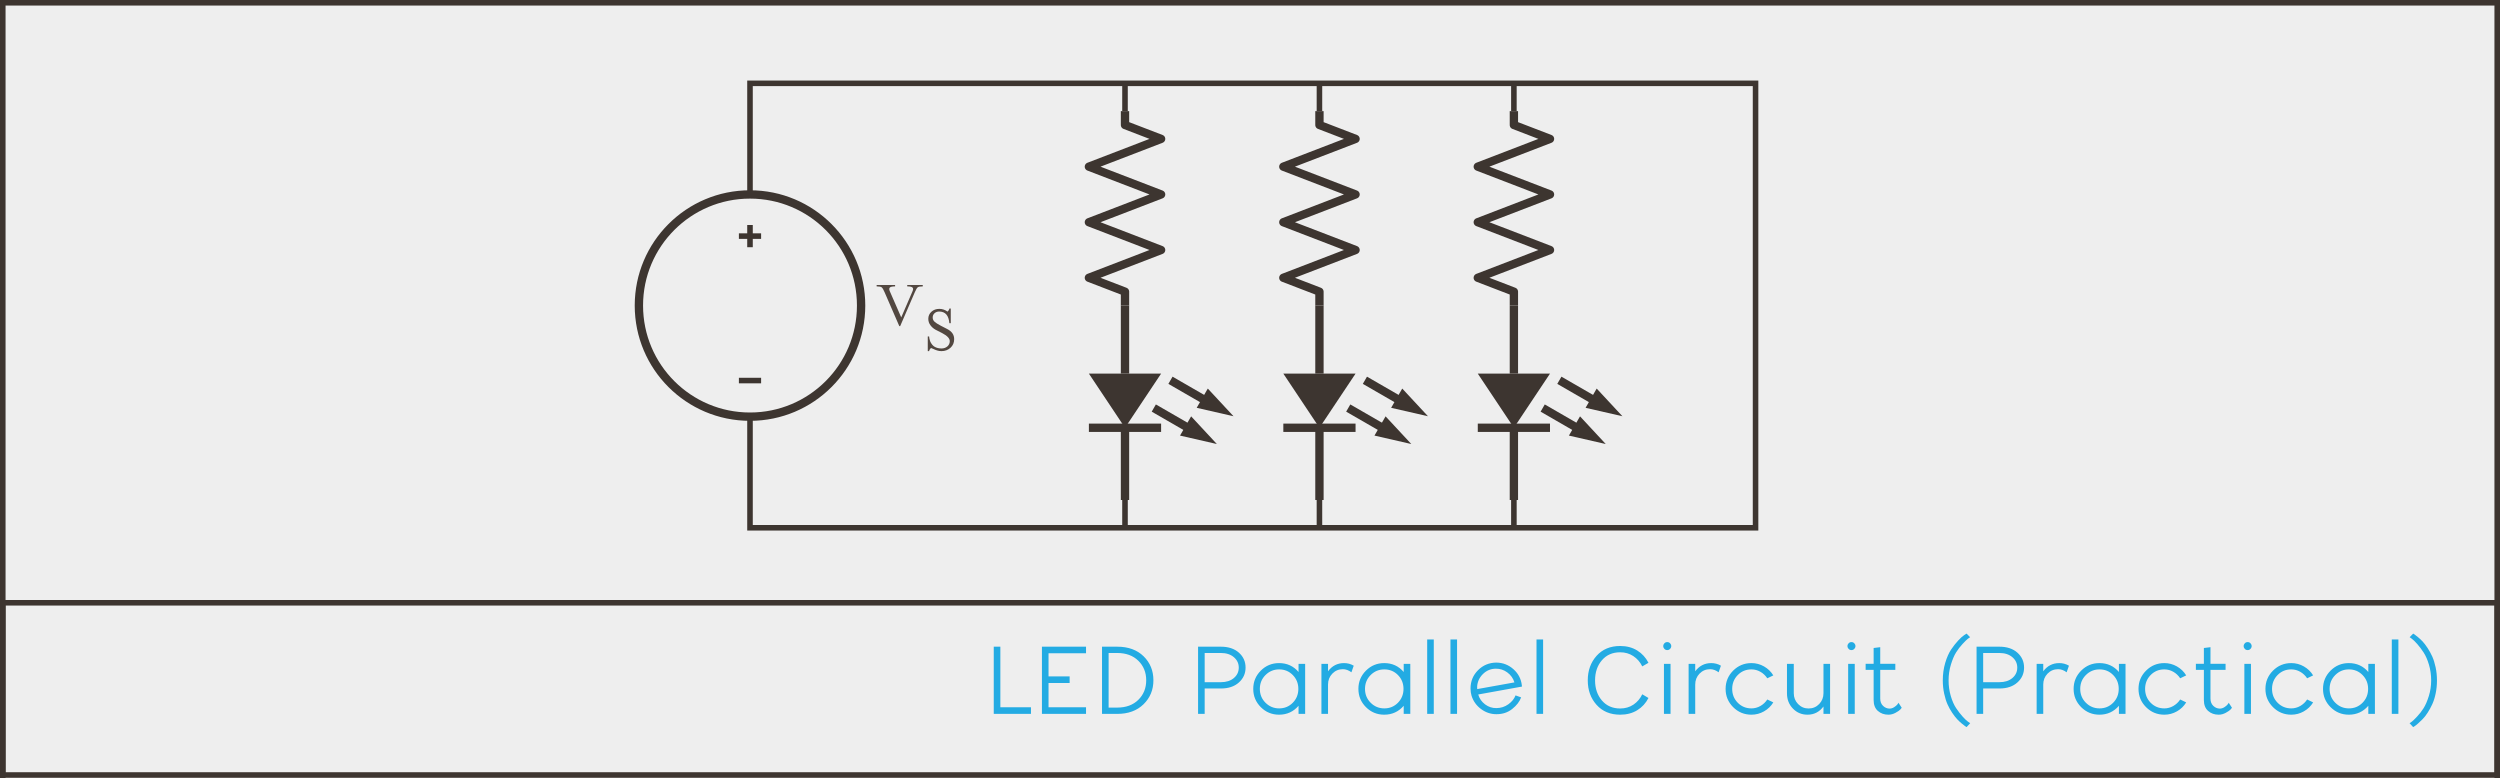
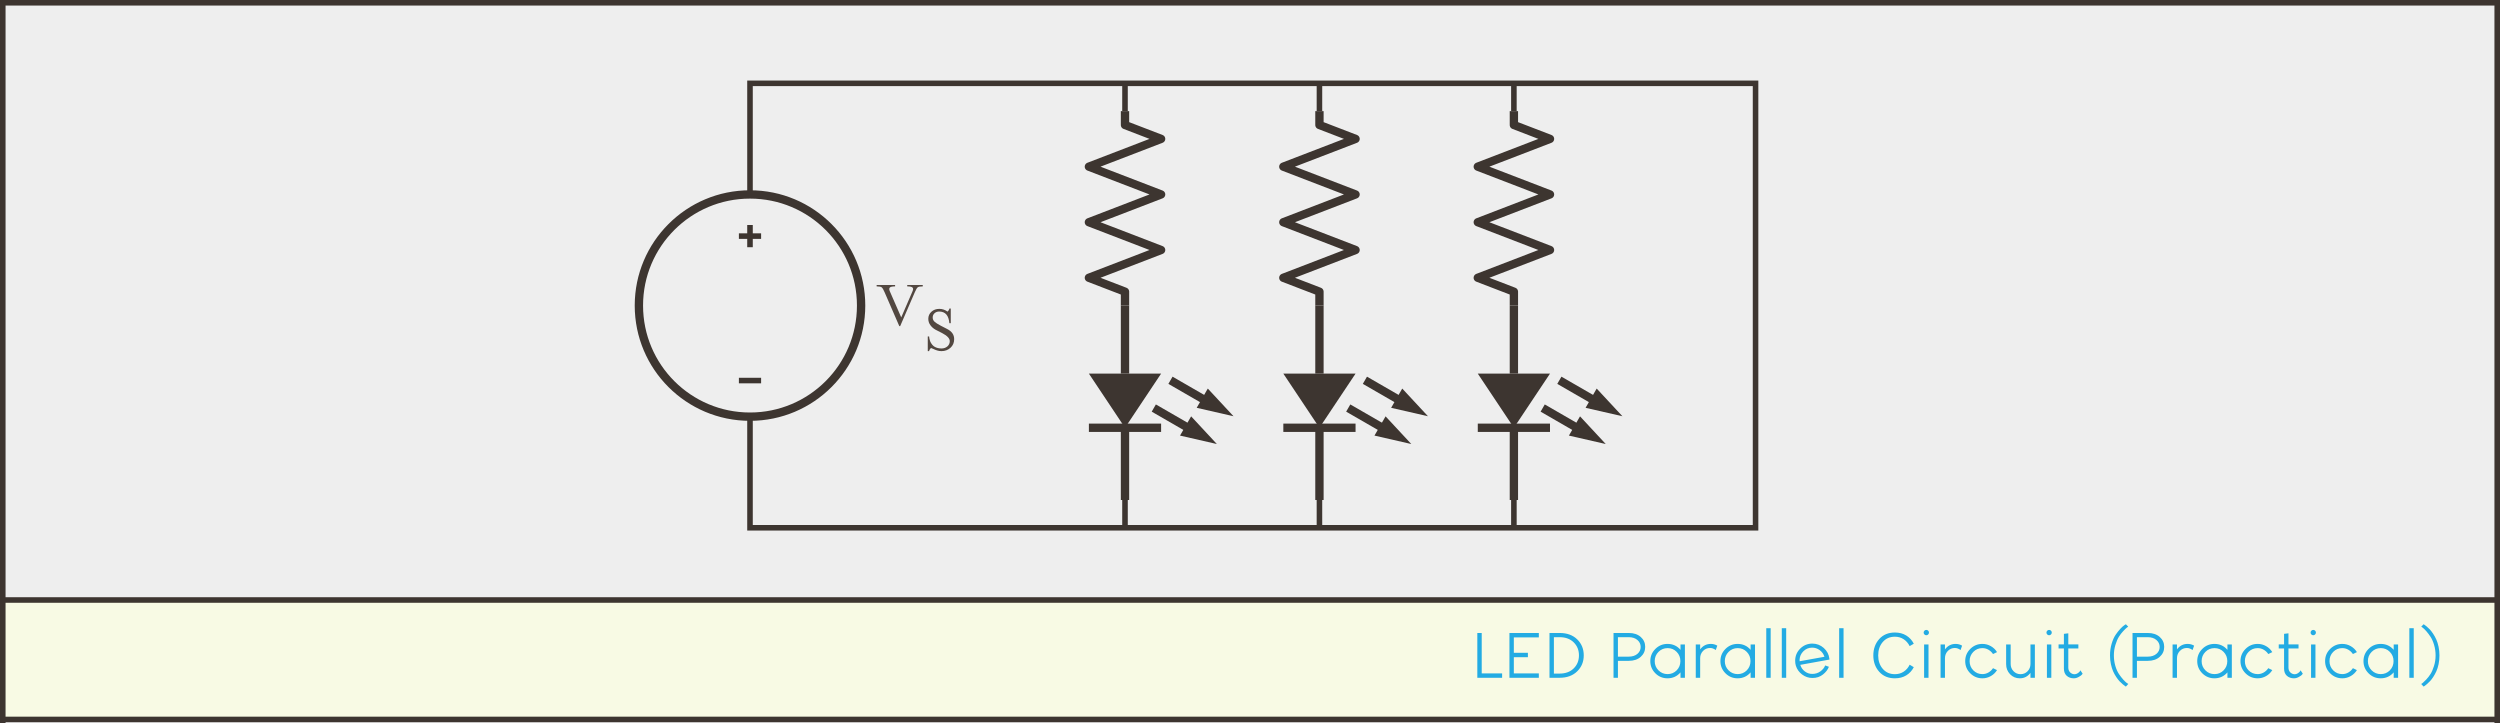
- <svg xmlns="http://www.w3.org/2000/svg" width="900px" height="280px" viewBox="0 0 900 280" version="1.1">
+ <svg xmlns="http://www.w3.org/2000/svg" width="900px" height="260px" viewBox="0 0 900 260" version="1.1">
  <g id="LED_Parallel_Circuit_Practical" stroke="none" stroke-width="1" fill="none" fill-rule="evenodd">
    <rect id="Rectangle" stroke="#3D3530" stroke-width="2" fill="#EEEEEE" x="1" y="1" width="898" height="408" />
-     <path d="M360.128,254.624 L371.144,254.624 L371.144,257 L357.752,257 L357.752,232.808 L360.128,232.808 L360.128,254.624 Z M390.972,235.184 L377.472,235.184 L377.472,243.5 L385.068,243.5 L385.068,245.876 L377.472,245.876 L377.472,254.624 L390.972,254.624 L390.972,257 L375.096,257 L375.096,232.808 L390.972,232.808 L390.972,235.184 Z M396.724,257 L396.724,232.808 L402.196,232.808 C406.18,232.808 409.348,233.96 411.7,236.264 C414.052,238.568 415.228,241.448 415.228,244.904 C415.228,248.336 414.046,251.21 411.682,253.526 C409.318,255.842 406.156,257 402.196,257 L396.724,257 Z M399.1,254.732 L402.196,254.732 C405.364,254.732 407.896,253.802 409.792,251.942 C411.688,250.082 412.636,247.736 412.636,244.904 C412.636,242.072 411.688,239.726 409.792,237.866 C407.896,236.006 405.364,235.076 402.196,235.076 L399.1,235.076 L399.1,254.732 Z M431.304,257 L431.304,232.808 L439.512,232.808 C442.224,232.808 444.384,233.522 445.992,234.95 C447.6,236.378 448.404,238.172 448.404,240.332 C448.404,242.468 447.6,244.256 445.992,245.696 C444.384,247.136 442.224,247.856 439.512,247.856 L433.68,247.856 L433.68,257 L431.304,257 Z M433.68,245.588 L439.512,245.588 C441.456,245.588 443.016,245.09 444.192,244.094 C445.368,243.098 445.956,241.844 445.956,240.332 C445.956,238.844 445.368,237.596 444.192,236.588 C443.016,235.58 441.456,235.076 439.512,235.076 L433.68,235.076 L433.68,245.588 Z M467.476,239 L469.852,239 L469.852,257 L467.476,257 L467.476,254.084 C465.628,256.22 463.288,257.288 460.456,257.288 C457.888,257.288 455.698,256.382 453.886,254.57 C452.074,252.758 451.168,250.568 451.168,248 C451.168,245.432 452.074,243.242 453.886,241.43 C455.698,239.618 457.888,238.712 460.456,238.712 C463.312,238.712 465.652,239.78 467.476,241.916 L467.476,239 Z M460.492,255.02 C462.436,255.02 464.074,254.342 465.406,252.986 C466.738,251.63 467.404,249.968 467.404,248 C467.404,246.032 466.738,244.37 465.406,243.014 C464.074,241.658 462.436,240.98 460.492,240.98 C458.572,240.98 456.934,241.658 455.578,243.014 C454.222,244.37 453.544,246.032 453.544,248 C453.544,249.968 454.222,251.63 455.578,252.986 C456.934,254.342 458.572,255.02 460.492,255.02 Z M483.848,238.712 C485.12,238.712 486.284,239.024 487.34,239.648 L486.512,242.024 C485.504,241.28 484.484,240.908 483.452,240.908 C481.94,240.908 480.668,241.442 479.636,242.51 C478.604,243.578 478.088,244.892 478.088,246.452 L478.088,257 L475.712,257 L475.712,239 L478.088,239 L478.088,241.664 C479.552,239.696 481.472,238.712 483.848,238.712 Z M505.332,239 L507.708,239 L507.708,257 L505.332,257 L505.332,254.084 C503.484,256.22 501.144,257.288 498.312,257.288 C495.744,257.288 493.554,256.382 491.742,254.57 C489.93,252.758 489.024,250.568 489.024,248 C489.024,245.432 489.93,243.242 491.742,241.43 C493.554,239.618 495.744,238.712 498.312,238.712 C501.168,238.712 503.508,239.78 505.332,241.916 L505.332,239 Z M498.348,255.02 C500.292,255.02 501.93,254.342 503.262,252.986 C504.594,251.63 505.26,249.968 505.26,248 C505.26,246.032 504.594,244.37 503.262,243.014 C501.93,241.658 500.292,240.98 498.348,240.98 C496.428,240.98 494.79,241.658 493.434,243.014 C492.078,244.37 491.4,246.032 491.4,248 C491.4,249.968 492.078,251.63 493.434,252.986 C494.79,254.342 496.428,255.02 498.348,255.02 Z M513.784,257 L513.784,230.216 L516.16,230.216 L516.16,257 L513.784,257 Z M522.164,257 L522.164,230.216 L524.54,230.216 L524.54,257 L522.164,257 Z M538.68,254.912 C540.288,254.912 541.728,254.456 543,253.544 C544.272,252.632 545.136,251.564 545.592,250.34 L547.608,251.06 C547.056,252.572 545.982,253.964 544.386,255.236 C542.79,256.508 540.888,257.132 538.68,257.108 C536.664,257.108 534.822,256.484 533.154,255.236 C531.486,253.988 530.352,252.392 529.752,250.448 C529.512,249.656 529.392,248.792 529.392,247.856 C529.392,245.264 530.292,243.068 532.092,241.268 C533.892,239.468 536.088,238.556 538.68,238.532 C541.032,238.556 543.084,239.348 544.836,240.908 C546.588,242.468 547.596,244.4 547.86,246.704 C547.884,246.824 547.896,246.98 547.896,247.172 L532.164,250.016 C532.572,251.456 533.388,252.638 534.612,253.562 C535.836,254.486 537.192,254.936 538.68,254.912 Z M538.464,240.728 C536.664,240.752 535.122,241.4 533.838,242.672 C532.554,243.944 531.864,245.468 531.768,247.244 C531.768,247.316 531.774,247.442 531.786,247.622 C531.798,247.802 531.804,247.952 531.804,248.072 L545.196,245.66 C544.74,244.196 543.888,243.002 542.64,242.078 C541.392,241.154 540,240.704 538.464,240.728 Z M553.144,257 L553.144,230.216 L555.52,230.216 L555.52,257 L553.144,257 Z M583.26,257.288 C579.708,257.288 576.876,256.106 574.764,253.742 C572.652,251.378 571.596,248.444 571.596,244.94 C571.596,241.412 572.652,238.466 574.764,236.102 C576.876,233.738 579.708,232.556 583.26,232.556 C585.612,232.556 587.658,233.096 589.398,234.176 C591.138,235.256 592.488,236.732 593.448,238.604 L591.216,239.9 C590.448,238.34 589.374,237.104 587.994,236.192 C586.614,235.28 585.036,234.824 583.26,234.824 C580.524,234.824 578.334,235.778 576.69,237.686 C575.046,239.594 574.224,242.012 574.224,244.94 C574.224,247.844 575.046,250.256 576.69,252.176 C578.334,254.096 580.524,255.056 583.26,255.056 C585.06,255.056 586.65,254.594 588.03,253.67 C589.41,252.746 590.472,251.504 591.216,249.944 L593.448,251.276 C592.488,253.148 591.138,254.618 589.398,255.686 C587.658,256.754 585.612,257.288 583.26,257.288 Z M601.216,233.6 C600.952,233.888 600.616,234.032 600.208,234.032 C599.8,234.032 599.458,233.888 599.182,233.6 C598.906,233.312 598.768,232.976 598.768,232.592 C598.768,232.208 598.906,231.872 599.182,231.584 C599.458,231.296 599.8,231.152 600.208,231.152 C600.616,231.152 600.958,231.296 601.234,231.584 C601.51,231.872 601.648,232.208 601.648,232.592 C601.648,232.976 601.504,233.312 601.216,233.6 Z M599.02,257 L599.02,239 L601.396,239 L601.396,257 L599.02,257 Z M616.04,238.712 C617.312,238.712 618.476,239.024 619.532,239.648 L618.704,242.024 C617.696,241.28 616.676,240.908 615.644,240.908 C614.132,240.908 612.86,241.442 611.828,242.51 C610.796,243.578 610.28,244.892 610.28,246.452 L610.28,257 L607.904,257 L607.904,239 L610.28,239 L610.28,241.664 C611.744,239.696 613.664,238.712 616.04,238.712 Z M630.504,257.288 C627.936,257.288 625.746,256.382 623.934,254.57 C622.122,252.758 621.216,250.568 621.216,248 C621.216,245.432 622.122,243.242 623.934,241.43 C625.746,239.618 627.936,238.712 630.504,238.712 C632.136,238.712 633.654,239.114 635.058,239.918 C636.462,240.722 637.572,241.796 638.388,243.14 L636.228,244.184 C635.58,243.2 634.752,242.42 633.744,241.844 C632.736,241.268 631.656,240.98 630.504,240.98 C628.56,240.98 626.922,241.658 625.59,243.014 C624.258,244.37 623.592,246.032 623.592,248 C623.592,249.968 624.258,251.63 625.59,252.986 C626.922,254.342 628.56,255.02 630.504,255.02 C631.656,255.02 632.736,254.732 633.744,254.156 C634.752,253.58 635.58,252.8 636.228,251.816 L638.388,252.86 C637.572,254.204 636.462,255.278 635.058,256.082 C633.654,256.886 632.136,257.288 630.504,257.288 Z M656.452,239 L658.828,239 L658.828,257 L656.452,257 L656.452,254.336 C654.988,256.304 653.068,257.288 650.692,257.288 C648.604,257.288 646.852,256.55 645.436,255.074 C644.02,253.598 643.312,251.78 643.312,249.62 L643.312,239 L645.76,239 L645.76,249.548 C645.76,251.084 646.276,252.386 647.308,253.454 C648.34,254.522 649.6,255.056 651.088,255.056 C652.6,255.056 653.872,254.522 654.904,253.454 C655.936,252.386 656.452,251.084 656.452,249.548 L656.452,239 Z M667.532,233.6 C667.268,233.888 666.932,234.032 666.524,234.032 C666.116,234.032 665.774,233.888 665.498,233.6 C665.222,233.312 665.084,232.976 665.084,232.592 C665.084,232.208 665.222,231.872 665.498,231.584 C665.774,231.296 666.116,231.152 666.524,231.152 C666.932,231.152 667.274,231.296 667.55,231.584 C667.826,231.872 667.964,232.208 667.964,232.592 C667.964,232.976 667.82,233.312 667.532,233.6 Z M665.336,257 L665.336,239 L667.712,239 L667.712,257 L665.336,257 Z M683.436,252.968 L684.624,254.804 C684.48,254.996 684.288,255.224 684.048,255.488 C683.808,255.752 683.268,256.118 682.428,256.586 C681.588,257.054 680.724,257.288 679.836,257.288 C678.324,257.288 677.058,256.838 676.038,255.938 C675.018,255.038 674.508,253.736 674.508,252.032 L674.508,241.16 L671.628,241.16 L671.628,238.964 L674.508,238.964 L674.508,233.276 L676.884,232.988 L676.884,238.964 L682.32,238.964 L682.32,241.16 L676.884,241.16 L676.884,251.492 C676.884,252.596 677.226,253.472 677.91,254.12 C678.594,254.768 679.38,255.092 680.268,255.092 C680.82,255.092 681.36,254.924 681.888,254.588 C682.416,254.252 682.806,253.922 683.058,253.598 C683.31,253.274 683.436,253.064 683.436,252.968 Z M707.972,261.752 C707.852,261.68 707.69,261.578 707.486,261.446 C707.282,261.314 706.88,261.002 706.28,260.51 C705.68,260.018 705.11,259.484 704.57,258.908 C704.03,258.332 703.436,257.564 702.788,256.604 C702.14,255.644 701.576,254.624 701.096,253.544 C700.616,252.464 700.214,251.168 699.89,249.656 C699.566,248.144 699.404,246.572 699.404,244.94 C699.404,242.708 699.698,240.602 700.286,238.622 C700.874,236.642 701.588,235.034 702.428,233.798 C703.268,232.562 704.108,231.494 704.948,230.594 C705.788,229.694 706.496,229.052 707.072,228.668 L707.972,228.092 L709.232,229.388 C709.016,229.532 708.734,229.736 708.386,230 C708.038,230.264 707.42,230.87 706.532,231.818 C705.644,232.766 704.858,233.792 704.174,234.896 C703.49,236 702.872,237.458 702.32,239.27 C701.768,241.082 701.492,242.972 701.492,244.94 C701.492,246.908 701.756,248.786 702.284,250.574 C702.812,252.362 703.46,253.826 704.228,254.966 C704.996,256.106 705.764,257.102 706.532,257.954 C707.3,258.806 707.948,259.424 708.476,259.808 L709.268,260.348 L707.972,261.752 Z M711.564,257 L711.564,232.808 L719.772,232.808 C722.484,232.808 724.644,233.522 726.252,234.95 C727.86,236.378 728.664,238.172 728.664,240.332 C728.664,242.468 727.86,244.256 726.252,245.696 C724.644,247.136 722.484,247.856 719.772,247.856 L713.94,247.856 L713.94,257 L711.564,257 Z M713.94,245.588 L719.772,245.588 C721.716,245.588 723.276,245.09 724.452,244.094 C725.628,243.098 726.216,241.844 726.216,240.332 C726.216,238.844 725.628,237.596 724.452,236.588 C723.276,235.58 721.716,235.076 719.772,235.076 L713.94,235.076 L713.94,245.588 Z M741.328,238.712 C742.6,238.712 743.764,239.024 744.82,239.648 L743.992,242.024 C742.984,241.28 741.964,240.908 740.932,240.908 C739.42,240.908 738.148,241.442 737.116,242.51 C736.084,243.578 735.568,244.892 735.568,246.452 L735.568,257 L733.192,257 L733.192,239 L735.568,239 L735.568,241.664 C737.032,239.696 738.952,238.712 741.328,238.712 Z M762.812,239 L765.188,239 L765.188,257 L762.812,257 L762.812,254.084 C760.964,256.22 758.624,257.288 755.792,257.288 C753.224,257.288 751.034,256.382 749.222,254.57 C747.41,252.758 746.504,250.568 746.504,248 C746.504,245.432 747.41,243.242 749.222,241.43 C751.034,239.618 753.224,238.712 755.792,238.712 C758.648,238.712 760.988,239.78 762.812,241.916 L762.812,239 Z M755.828,255.02 C757.772,255.02 759.41,254.342 760.742,252.986 C762.074,251.63 762.74,249.968 762.74,248 C762.74,246.032 762.074,244.37 760.742,243.014 C759.41,241.658 757.772,240.98 755.828,240.98 C753.908,240.98 752.27,241.658 750.914,243.014 C749.558,244.37 748.88,246.032 748.88,248 C748.88,249.968 749.558,251.63 750.914,252.986 C752.27,254.342 753.908,255.02 755.828,255.02 Z M779.148,257.288 C776.58,257.288 774.39,256.382 772.578,254.57 C770.766,252.758 769.86,250.568 769.86,248 C769.86,245.432 770.766,243.242 772.578,241.43 C774.39,239.618 776.58,238.712 779.148,238.712 C780.78,238.712 782.298,239.114 783.702,239.918 C785.106,240.722 786.216,241.796 787.032,243.14 L784.872,244.184 C784.224,243.2 783.396,242.42 782.388,241.844 C781.38,241.268 780.3,240.98 779.148,240.98 C777.204,240.98 775.566,241.658 774.234,243.014 C772.902,244.37 772.236,246.032 772.236,248 C772.236,249.968 772.902,251.63 774.234,252.986 C775.566,254.342 777.204,255.02 779.148,255.02 C780.3,255.02 781.38,254.732 782.388,254.156 C783.396,253.58 784.224,252.8 784.872,251.816 L787.032,252.86 C786.216,254.204 785.106,255.278 783.702,256.082 C782.298,256.886 780.78,257.288 779.148,257.288 Z M802.324,252.968 L803.512,254.804 C803.368,254.996 803.176,255.224 802.936,255.488 C802.696,255.752 802.156,256.118 801.316,256.586 C800.476,257.054 799.612,257.288 798.724,257.288 C797.212,257.288 795.946,256.838 794.926,255.938 C793.906,255.038 793.396,253.736 793.396,252.032 L793.396,241.16 L790.516,241.16 L790.516,238.964 L793.396,238.964 L793.396,233.276 L795.772,232.988 L795.772,238.964 L801.208,238.964 L801.208,241.16 L795.772,241.16 L795.772,251.492 C795.772,252.596 796.114,253.472 796.798,254.12 C797.482,254.768 798.268,255.092 799.156,255.092 C799.708,255.092 800.248,254.924 800.776,254.588 C801.304,254.252 801.694,253.922 801.946,253.598 C802.198,253.274 802.324,253.064 802.324,252.968 Z M810.164,233.6 C809.9,233.888 809.564,234.032 809.156,234.032 C808.748,234.032 808.406,233.888 808.13,233.6 C807.854,233.312 807.716,232.976 807.716,232.592 C807.716,232.208 807.854,231.872 808.13,231.584 C808.406,231.296 808.748,231.152 809.156,231.152 C809.564,231.152 809.906,231.296 810.182,231.584 C810.458,231.872 810.596,232.208 810.596,232.592 C810.596,232.976 810.452,233.312 810.164,233.6 Z M807.968,257 L807.968,239 L810.344,239 L810.344,257 L807.968,257 Z M824.844,257.288 C822.276,257.288 820.086,256.382 818.274,254.57 C816.462,252.758 815.556,250.568 815.556,248 C815.556,245.432 816.462,243.242 818.274,241.43 C820.086,239.618 822.276,238.712 824.844,238.712 C826.476,238.712 827.994,239.114 829.398,239.918 C830.802,240.722 831.912,241.796 832.728,243.14 L830.568,244.184 C829.92,243.2 829.092,242.42 828.084,241.844 C827.076,241.268 825.996,240.98 824.844,240.98 C822.9,240.98 821.262,241.658 819.93,243.014 C818.598,244.37 817.932,246.032 817.932,248 C817.932,249.968 818.598,251.63 819.93,252.986 C821.262,254.342 822.9,255.02 824.844,255.02 C825.996,255.02 827.076,254.732 828.084,254.156 C829.092,253.58 829.92,252.8 830.568,251.816 L832.728,252.86 C831.912,254.204 830.802,255.278 829.398,256.082 C827.994,256.886 826.476,257.288 824.844,257.288 Z M852.592,239 L854.968,239 L854.968,257 L852.592,257 L852.592,254.084 C850.744,256.22 848.404,257.288 845.572,257.288 C843.004,257.288 840.814,256.382 839.002,254.57 C837.19,252.758 836.284,250.568 836.284,248 C836.284,245.432 837.19,243.242 839.002,241.43 C840.814,239.618 843.004,238.712 845.572,238.712 C848.428,238.712 850.768,239.78 852.592,241.916 L852.592,239 Z M845.608,255.02 C847.552,255.02 849.19,254.342 850.522,252.986 C851.854,251.63 852.52,249.968 852.52,248 C852.52,246.032 851.854,244.37 850.522,243.014 C849.19,241.658 847.552,240.98 845.608,240.98 C843.688,240.98 842.05,241.658 840.694,243.014 C839.338,244.37 838.66,246.032 838.66,248 C838.66,249.968 839.338,251.63 840.694,252.986 C842.05,254.342 843.688,255.02 845.608,255.02 Z M861.044,257 L861.044,230.216 L863.42,230.216 L863.42,257 L861.044,257 Z M868.74,261.752 L867.444,260.348 C867.66,260.228 867.942,260.036 868.29,259.772 C868.638,259.508 869.256,258.908 870.144,257.972 C871.032,257.036 871.818,256.022 872.502,254.93 C873.186,253.838 873.81,252.392 874.374,250.592 C874.938,248.792 875.22,246.908 875.22,244.94 C875.22,242.972 874.956,241.094 874.428,239.306 C873.9,237.518 873.258,236.048 872.502,234.896 C871.746,233.744 870.984,232.73 870.216,231.854 C869.448,230.978 868.8,230.348 868.272,229.964 L867.48,229.388 L868.74,228.092 C868.86,228.164 869.022,228.266 869.226,228.398 C869.43,228.53 869.832,228.842 870.432,229.334 C871.032,229.826 871.602,230.36 872.142,230.936 C872.682,231.512 873.276,232.292 873.924,233.276 C874.572,234.26 875.136,235.286 875.616,236.354 C876.096,237.422 876.498,238.712 876.822,240.224 C877.146,241.736 877.308,243.308 877.308,244.94 C877.308,246.572 877.152,248.138 876.84,249.638 C876.528,251.138 876.12,252.434 875.616,253.526 C875.112,254.618 874.554,255.638 873.942,256.586 C873.33,257.534 872.718,258.314 872.106,258.926 C871.494,259.538 870.936,260.066 870.432,260.51 C869.928,260.954 869.52,261.272 869.208,261.464 L868.74,261.752 Z" id="LED-Parallel-Circuit-Copy" fill="#23ABE3" />
-     <rect id="Rectangle-Copy" stroke="#3D3530" stroke-width="2" x="1" y="217" width="898" height="62" />
+     <rect id="Rectangle-Copy" stroke="#3D3530" stroke-width="2" fill="#F8FAE4" x="1" y="216" width="898" height="43" />
+     <path d="M533.419,242.416 L540.763,242.416 L540.763,244 L531.835,244 L531.835,227.872 L533.419,227.872 L533.419,242.416 Z M553.981,229.456 L544.981,229.456 L544.981,235 L550.045,235 L550.045,236.584 L544.981,236.584 L544.981,242.416 L553.981,242.416 L553.981,244 L543.397,244 L543.397,227.872 L553.981,227.872 L553.981,229.456 Z M557.816,244 L557.816,227.872 L561.464,227.872 C564.12,227.872 566.232,228.64 567.8,230.176 C569.368,231.712 570.152,233.632 570.152,235.936 C570.152,238.224 569.364,240.14 567.788,241.684 C566.212,243.228 564.104,244 561.464,244 L557.816,244 Z M559.4,242.488 L561.464,242.488 C563.576,242.488 565.264,241.868 566.528,240.628 C567.792,239.388 568.424,237.824 568.424,235.936 C568.424,234.048 567.792,232.484 566.528,231.244 C565.264,230.004 563.576,229.384 561.464,229.384 L559.4,229.384 L559.4,242.488 Z M580.869,244 L580.869,227.872 L586.341,227.872 C588.149,227.872 589.589,228.348 590.661,229.3 C591.733,230.252 592.269,231.448 592.269,232.888 C592.269,234.312 591.733,235.504 590.661,236.464 C589.589,237.424 588.149,237.904 586.341,237.904 L582.453,237.904 L582.453,244 L580.869,244 Z M582.453,236.392 L586.341,236.392 C587.637,236.392 588.677,236.06 589.461,235.396 C590.245,234.732 590.637,233.896 590.637,232.888 C590.637,231.896 590.245,231.064 589.461,230.392 C588.677,229.72 587.637,229.384 586.341,229.384 L582.453,229.384 L582.453,236.392 Z M604.984,232 L606.568,232 L606.568,244 L604.984,244 L604.984,242.056 C603.752,243.48 602.192,244.192 600.304,244.192 C598.592,244.192 597.132,243.588 595.924,242.38 C594.716,241.172 594.112,239.712 594.112,238 C594.112,236.288 594.716,234.828 595.924,233.62 C597.132,232.412 598.592,231.808 600.304,231.808 C602.208,231.808 603.768,232.52 604.984,233.944 L604.984,232 Z M600.328,242.68 C601.624,242.68 602.716,242.228 603.604,241.324 C604.492,240.42 604.936,239.312 604.936,238 C604.936,236.688 604.492,235.58 603.604,234.676 C602.716,233.772 601.624,233.32 600.328,233.32 C599.048,233.32 597.956,233.772 597.052,234.676 C596.148,235.58 595.696,236.688 595.696,238 C595.696,239.312 596.148,240.42 597.052,241.324 C597.956,242.228 599.048,242.68 600.328,242.68 Z M615.899,231.808 C616.747,231.808 617.523,232.016 618.227,232.432 L617.675,234.016 C617.003,233.52 616.323,233.272 615.635,233.272 C614.627,233.272 613.779,233.628 613.091,234.34 C612.403,235.052 612.059,235.928 612.059,236.968 L612.059,244 L610.475,244 L610.475,232 L612.059,232 L612.059,233.776 C613.035,232.464 614.315,231.808 615.899,231.808 Z M630.221,232 L631.805,232 L631.805,244 L630.221,244 L630.221,242.056 C628.989,243.48 627.429,244.192 625.541,244.192 C623.829,244.192 622.369,243.588 621.161,242.38 C619.953,241.172 619.349,239.712 619.349,238 C619.349,236.288 619.953,234.828 621.161,233.62 C622.369,232.412 623.829,231.808 625.541,231.808 C627.445,231.808 629.005,232.52 630.221,233.944 L630.221,232 Z M625.565,242.68 C626.861,242.68 627.953,242.228 628.841,241.324 C629.729,240.42 630.173,239.312 630.173,238 C630.173,236.688 629.729,235.58 628.841,234.676 C627.953,233.772 626.861,233.32 625.565,233.32 C624.285,233.32 623.193,233.772 622.289,234.676 C621.385,235.58 620.933,236.688 620.933,238 C620.933,239.312 621.385,240.42 622.289,241.324 C623.193,242.228 624.285,242.68 625.565,242.68 Z M635.856,244 L635.856,226.144 L637.44,226.144 L637.44,244 L635.856,244 Z M641.443,244 L641.443,226.144 L643.027,226.144 L643.027,244 L641.443,244 Z M652.453,242.608 C653.525,242.608 654.485,242.304 655.333,241.696 C656.181,241.088 656.757,240.376 657.061,239.56 L658.405,240.04 C658.037,241.048 657.321,241.976 656.257,242.824 C655.193,243.672 653.925,244.088 652.453,244.072 C651.109,244.072 649.881,243.656 648.769,242.824 C647.657,241.992 646.901,240.928 646.501,239.632 C646.341,239.104 646.261,238.528 646.261,237.904 C646.261,236.176 646.861,234.712 648.061,233.512 C649.261,232.312 650.725,231.704 652.453,231.688 C654.021,231.704 655.389,232.232 656.557,233.272 C657.725,234.312 658.397,235.6 658.573,237.136 C658.589,237.216 658.597,237.32 658.597,237.448 L648.109,239.344 C648.381,240.304 648.925,241.092 649.741,241.708 C650.557,242.324 651.461,242.624 652.453,242.608 Z M652.309,233.152 C651.109,233.168 650.081,233.6 649.225,234.448 C648.369,235.296 647.909,236.312 647.845,237.496 C647.845,237.544 647.849,237.628 647.857,237.748 C647.865,237.868 647.869,237.968 647.869,238.048 L656.797,236.44 C656.493,235.464 655.925,234.668 655.093,234.052 C654.261,233.436 653.333,233.136 652.309,233.152 Z M662.096,244 L662.096,226.144 L663.68,226.144 L663.68,244 L662.096,244 Z M682.173,244.192 C679.805,244.192 677.917,243.404 676.509,241.828 C675.101,240.252 674.397,238.296 674.397,235.96 C674.397,233.608 675.101,231.644 676.509,230.068 C677.917,228.492 679.805,227.704 682.173,227.704 C683.741,227.704 685.105,228.064 686.265,228.784 C687.425,229.504 688.325,230.488 688.965,231.736 L687.477,232.6 C686.965,231.56 686.249,230.736 685.329,230.128 C684.409,229.52 683.357,229.216 682.173,229.216 C680.349,229.216 678.889,229.852 677.793,231.124 C676.697,232.396 676.149,234.008 676.149,235.96 C676.149,237.896 676.697,239.504 677.793,240.784 C678.889,242.064 680.349,242.704 682.173,242.704 C683.373,242.704 684.433,242.396 685.353,241.78 C686.273,241.164 686.981,240.336 687.477,239.296 L688.965,240.184 C688.325,241.432 687.425,242.412 686.265,243.124 C685.105,243.836 683.741,244.192 682.173,244.192 Z M694.144,228.4 C693.968,228.592 693.744,228.688 693.472,228.688 C693.2,228.688 692.972,228.592 692.788,228.4 C692.604,228.208 692.512,227.984 692.512,227.728 C692.512,227.472 692.604,227.248 692.788,227.056 C692.972,226.864 693.2,226.768 693.472,226.768 C693.744,226.768 693.972,226.864 694.156,227.056 C694.34,227.248 694.432,227.472 694.432,227.728 C694.432,227.984 694.336,228.208 694.144,228.4 Z M692.68,244 L692.68,232 L694.264,232 L694.264,244 L692.68,244 Z M704.027,231.808 C704.875,231.808 705.651,232.016 706.355,232.432 L705.803,234.016 C705.131,233.52 704.451,233.272 703.763,233.272 C702.755,233.272 701.907,233.628 701.219,234.34 C700.531,235.052 700.187,235.928 700.187,236.968 L700.187,244 L698.603,244 L698.603,232 L700.187,232 L700.187,233.776 C701.163,232.464 702.443,231.808 704.027,231.808 Z M713.669,244.192 C711.957,244.192 710.497,243.588 709.289,242.38 C708.081,241.172 707.477,239.712 707.477,238 C707.477,236.288 708.081,234.828 709.289,233.62 C710.497,232.412 711.957,231.808 713.669,231.808 C714.757,231.808 715.769,232.076 716.705,232.612 C717.641,233.148 718.381,233.864 718.925,234.76 L717.485,235.456 C717.053,234.8 716.501,234.28 715.829,233.896 C715.157,233.512 714.437,233.32 713.669,233.32 C712.373,233.32 711.281,233.772 710.393,234.676 C709.505,235.58 709.061,236.688 709.061,238 C709.061,239.312 709.505,240.42 710.393,241.324 C711.281,242.228 712.373,242.68 713.669,242.68 C714.437,242.68 715.157,242.488 715.829,242.104 C716.501,241.72 717.053,241.2 717.485,240.544 L718.925,241.24 C718.381,242.136 717.641,242.852 716.705,243.388 C715.769,243.924 714.757,244.192 713.669,244.192 Z M730.968,232 L732.552,232 L732.552,244 L730.968,244 L730.968,242.224 C729.992,243.536 728.712,244.192 727.128,244.192 C725.736,244.192 724.568,243.7 723.624,242.716 C722.68,241.732 722.208,240.52 722.208,239.08 L722.208,232 L723.84,232 L723.84,239.032 C723.84,240.056 724.184,240.924 724.872,241.636 C725.56,242.348 726.4,242.704 727.392,242.704 C728.4,242.704 729.248,242.348 729.936,241.636 C730.624,240.924 730.968,240.056 730.968,239.032 L730.968,232 Z M738.355,228.4 C738.179,228.592 737.955,228.688 737.683,228.688 C737.411,228.688 737.183,228.592 736.999,228.4 C736.815,228.208 736.723,227.984 736.723,227.728 C736.723,227.472 736.815,227.248 736.999,227.056 C737.183,226.864 737.411,226.768 737.683,226.768 C737.955,226.768 738.183,226.864 738.367,227.056 C738.551,227.248 738.643,227.472 738.643,227.728 C738.643,227.984 738.547,228.208 738.355,228.4 Z M736.891,244 L736.891,232 L738.475,232 L738.475,244 L736.891,244 Z M748.957,241.312 L749.749,242.536 C749.653,242.664 749.525,242.816 749.365,242.992 C749.205,243.168 748.845,243.412 748.285,243.724 C747.725,244.036 747.149,244.192 746.557,244.192 C745.549,244.192 744.705,243.892 744.025,243.292 C743.345,242.692 743.005,241.824 743.005,240.688 L743.005,233.44 L741.085,233.44 L741.085,231.976 L743.005,231.976 L743.005,228.184 L744.589,227.992 L744.589,231.976 L748.213,231.976 L748.213,233.44 L744.589,233.44 L744.589,240.328 C744.589,241.064 744.817,241.648 745.273,242.08 C745.729,242.512 746.253,242.728 746.845,242.728 C747.213,242.728 747.573,242.616 747.925,242.392 C748.277,242.168 748.537,241.948 748.705,241.732 C748.873,241.516 748.957,241.376 748.957,241.312 Z M765.315,247.168 C765.235,247.12 765.127,247.052 764.991,246.964 C764.855,246.876 764.587,246.668 764.187,246.34 C763.787,246.012 763.407,245.656 763.047,245.272 C762.687,244.888 762.291,244.376 761.859,243.736 C761.427,243.096 761.051,242.416 760.731,241.696 C760.411,240.976 760.143,240.112 759.927,239.104 C759.711,238.096 759.603,237.048 759.603,235.96 C759.603,234.472 759.799,233.068 760.191,231.748 C760.583,230.428 761.059,229.356 761.619,228.532 C762.179,227.708 762.739,226.996 763.299,226.396 C763.859,225.796 764.331,225.368 764.715,225.112 L765.315,224.728 L766.155,225.592 C766.011,225.688 765.823,225.824 765.591,226 C765.359,226.176 764.947,226.58 764.355,227.212 C763.763,227.844 763.239,228.528 762.783,229.264 C762.327,230 761.915,230.972 761.547,232.18 C761.179,233.388 760.995,234.648 760.995,235.96 C760.995,237.272 761.171,238.524 761.523,239.716 C761.875,240.908 762.307,241.884 762.819,242.644 C763.331,243.404 763.843,244.068 764.355,244.636 C764.867,245.204 765.299,245.616 765.651,245.872 L766.179,246.232 L765.315,247.168 Z M767.709,244 L767.709,227.872 L773.181,227.872 C774.989,227.872 776.429,228.348 777.501,229.3 C778.573,230.252 779.109,231.448 779.109,232.888 C779.109,234.312 778.573,235.504 777.501,236.464 C776.429,237.424 774.989,237.904 773.181,237.904 L769.293,237.904 L769.293,244 L767.709,244 Z M769.293,236.392 L773.181,236.392 C774.477,236.392 775.517,236.06 776.301,235.396 C777.085,234.732 777.477,233.896 777.477,232.888 C777.477,231.896 777.085,231.064 776.301,230.392 C775.517,229.72 774.477,229.384 773.181,229.384 L769.293,229.384 L769.293,236.392 Z M787.552,231.808 C788.4,231.808 789.176,232.016 789.88,232.432 L789.328,234.016 C788.656,233.52 787.976,233.272 787.288,233.272 C786.28,233.272 785.432,233.628 784.744,234.34 C784.056,235.052 783.712,235.928 783.712,236.968 L783.712,244 L782.128,244 L782.128,232 L783.712,232 L783.712,233.776 C784.688,232.464 785.968,231.808 787.552,231.808 Z M801.875,232 L803.459,232 L803.459,244 L801.875,244 L801.875,242.056 C800.643,243.48 799.083,244.192 797.195,244.192 C795.483,244.192 794.023,243.588 792.815,242.38 C791.607,241.172 791.003,239.712 791.003,238 C791.003,236.288 791.607,234.828 792.815,233.62 C794.023,232.412 795.483,231.808 797.195,231.808 C799.099,231.808 800.659,232.52 801.875,233.944 L801.875,232 Z M797.219,242.68 C798.515,242.68 799.607,242.228 800.495,241.324 C801.383,240.42 801.827,239.312 801.827,238 C801.827,236.688 801.383,235.58 800.495,234.676 C799.607,233.772 798.515,233.32 797.219,233.32 C795.939,233.32 794.847,233.772 793.943,234.676 C793.039,235.58 792.587,236.688 792.587,238 C792.587,239.312 793.039,240.42 793.943,241.324 C794.847,242.228 795.939,242.68 797.219,242.68 Z M812.765,244.192 C811.053,244.192 809.593,243.588 808.385,242.38 C807.177,241.172 806.573,239.712 806.573,238 C806.573,236.288 807.177,234.828 808.385,233.62 C809.593,232.412 811.053,231.808 812.765,231.808 C813.853,231.808 814.865,232.076 815.801,232.612 C816.737,233.148 817.477,233.864 818.021,234.76 L816.581,235.456 C816.149,234.8 815.597,234.28 814.925,233.896 C814.253,233.512 813.533,233.32 812.765,233.32 C811.469,233.32 810.377,233.772 809.489,234.676 C808.601,235.58 808.157,236.688 808.157,238 C808.157,239.312 808.601,240.42 809.489,241.324 C810.377,242.228 811.469,242.68 812.765,242.68 C813.533,242.68 814.253,242.488 814.925,242.104 C815.597,241.72 816.149,241.2 816.581,240.544 L818.021,241.24 C817.477,242.136 816.737,242.852 815.801,243.388 C814.865,243.924 813.853,244.192 812.765,244.192 Z M828.216,241.312 L829.008,242.536 C828.912,242.664 828.784,242.816 828.624,242.992 C828.464,243.168 828.104,243.412 827.544,243.724 C826.984,244.036 826.408,244.192 825.816,244.192 C824.808,244.192 823.964,243.892 823.284,243.292 C822.604,242.692 822.264,241.824 822.264,240.688 L822.264,233.44 L820.344,233.44 L820.344,231.976 L822.264,231.976 L822.264,228.184 L823.848,227.992 L823.848,231.976 L827.472,231.976 L827.472,233.44 L823.848,233.44 L823.848,240.328 C823.848,241.064 824.076,241.648 824.532,242.08 C824.988,242.512 825.512,242.728 826.104,242.728 C826.472,242.728 826.832,242.616 827.184,242.392 C827.536,242.168 827.796,241.948 827.964,241.732 C828.132,241.516 828.216,241.376 828.216,241.312 Z M833.443,228.4 C833.267,228.592 833.043,228.688 832.771,228.688 C832.499,228.688 832.271,228.592 832.087,228.4 C831.903,228.208 831.811,227.984 831.811,227.728 C831.811,227.472 831.903,227.248 832.087,227.056 C832.271,226.864 832.499,226.768 832.771,226.768 C833.043,226.768 833.271,226.864 833.455,227.056 C833.639,227.248 833.731,227.472 833.731,227.728 C833.731,227.984 833.635,228.208 833.443,228.4 Z M831.979,244 L831.979,232 L833.563,232 L833.563,244 L831.979,244 Z M843.229,244.192 C841.517,244.192 840.057,243.588 838.849,242.38 C837.641,241.172 837.037,239.712 837.037,238 C837.037,236.288 837.641,234.828 838.849,233.62 C840.057,232.412 841.517,231.808 843.229,231.808 C844.317,231.808 845.329,232.076 846.265,232.612 C847.201,233.148 847.941,233.864 848.485,234.76 L847.045,235.456 C846.613,234.8 846.061,234.28 845.389,233.896 C844.717,233.512 843.997,233.32 843.229,233.32 C841.933,233.32 840.841,233.772 839.953,234.676 C839.065,235.58 838.621,236.688 838.621,238 C838.621,239.312 839.065,240.42 839.953,241.324 C840.841,242.228 841.933,242.68 843.229,242.68 C843.997,242.68 844.717,242.488 845.389,242.104 C846.061,241.72 846.613,241.2 847.045,240.544 L848.485,241.24 C847.941,242.136 847.201,242.852 846.265,243.388 C845.329,243.924 844.317,244.192 843.229,244.192 Z M861.728,232 L863.312,232 L863.312,244 L861.728,244 L861.728,242.056 C860.496,243.48 858.936,244.192 857.048,244.192 C855.336,244.192 853.876,243.588 852.668,242.38 C851.46,241.172 850.856,239.712 850.856,238 C850.856,236.288 851.46,234.828 852.668,233.62 C853.876,232.412 855.336,231.808 857.048,231.808 C858.952,231.808 860.512,232.52 861.728,233.944 L861.728,232 Z M857.072,242.68 C858.368,242.68 859.46,242.228 860.348,241.324 C861.236,240.42 861.68,239.312 861.68,238 C861.68,236.688 861.236,235.58 860.348,234.676 C859.46,233.772 858.368,233.32 857.072,233.32 C855.792,233.32 854.7,233.772 853.796,234.676 C852.892,235.58 852.44,236.688 852.44,238 C852.44,239.312 852.892,240.42 853.796,241.324 C854.7,242.228 855.792,242.68 857.072,242.68 Z M867.363,244 L867.363,226.144 L868.947,226.144 L868.947,244 L867.363,244 Z M872.493,247.168 L871.629,246.232 C871.773,246.152 871.961,246.024 872.193,245.848 C872.425,245.672 872.837,245.272 873.429,244.648 C874.021,244.024 874.545,243.348 875.001,242.62 C875.457,241.892 875.873,240.928 876.249,239.728 C876.625,238.528 876.813,237.272 876.813,235.96 C876.813,234.648 876.637,233.396 876.285,232.204 C875.933,231.012 875.505,230.032 875.001,229.264 C874.497,228.496 873.989,227.82 873.477,227.236 C872.965,226.652 872.533,226.232 872.181,225.976 L871.653,225.592 L872.493,224.728 C872.573,224.776 872.681,224.844 872.817,224.932 C872.953,225.02 873.221,225.228 873.621,225.556 C874.021,225.884 874.401,226.24 874.761,226.624 C875.121,227.008 875.517,227.528 875.949,228.184 C876.381,228.84 876.757,229.524 877.077,230.236 C877.397,230.948 877.665,231.808 877.881,232.816 C878.097,233.824 878.205,234.872 878.205,235.96 C878.205,237.048 878.101,238.092 877.893,239.092 C877.685,240.092 877.413,240.956 877.077,241.684 C876.741,242.412 876.369,243.092 875.961,243.724 C875.553,244.356 875.145,244.876 874.737,245.284 C874.329,245.692 873.957,246.044 873.621,246.34 C873.285,246.636 873.013,246.848 872.805,246.976 L872.493,247.168 Z" id="LED-Parallel-Circuit-Copy" fill="#23ABE3" />
    <g id="Circuit" transform="translate(190, 30)">
      <polyline id="Resistor" stroke="#3D3530" stroke-width="3" stroke-linejoin="round" transform="translate(215, 45) rotate(-270) translate(-215, -45) " points="180 45 185 45 190 32 200 58 210 32 220 58 230 32 240 58 245 45 250 45" />
      <polyline id="Resistor-Copy" stroke="#3D3530" stroke-width="3" stroke-linejoin="round" transform="translate(285, 45) rotate(-270) translate(-285, -45) " points="250 45 255 45 260 32 270 58 280 32 290 58 300 32 310 58 315 45 320 45" />
      <polyline id="Resistor-Copy-2" stroke="#3D3530" stroke-width="3" stroke-linejoin="round" transform="translate(355, 45) rotate(-270) translate(-355, -45) " points="320 45 325 45 330 32 340 58 350 32 360 58 370 32 380 58 385 45 390 45" />
      <g id="LED" transform="translate(229.5, 115) rotate(-270) translate(-229.5, -115) translate(194.5, 87.5)">
        <polygon id="Path-2" fill="#3D3530" points="24.5 29 44 42 24.5 55" />
        <path d="M44,42 L70,42" id="Path-2-Copy" stroke="#3D3530" stroke-width="3" />
        <path d="M44,29 L44,55" id="Path-4-Copy" stroke="#3D3530" stroke-width="3" />
        <path d="M0,42 L24.5,42" id="Path-3" stroke="#3D3530" stroke-width="3" />
        <g id="Arrow" transform="translate(43.64711, 19.94134) rotate(-150) translate(-43.64711, -19.94134) translate(39.14711, 6.441343)">
          <polygon id="Triangle" fill="#3D3530" transform="translate(4.633975, 19.63397) scale(1, -1) translate(-4.633975, -19.63397) " points="4.634 13.134 8.634 26.134 0.634 26.134" />
          <path d="M4.5,0 L4.5,20" id="Path-3" stroke="#3D3530" stroke-width="3" />
        </g>
        <g id="Arrow" transform="translate(33.64711, 13.94134) rotate(-150) translate(-33.64711, -13.94134) translate(29.14711, 0.441343)">
          <polygon id="Triangle" fill="#3D3530" transform="translate(4.633975, 19.63397) scale(1, -1) translate(-4.633975, -19.63397) " points="4.634 13.134 8.634 26.134 0.634 26.134" />
          <path d="M4.5,1.13686838e-13 L4.5,20" id="Path-3" stroke="#3D3530" stroke-width="3" />
        </g>
      </g>
      <g id="LED-Copy" transform="translate(299.5, 115) rotate(-270) translate(-299.5, -115) translate(264.5, 87.5)">
        <polygon id="Path-2" fill="#3D3530" points="24.5 29 44 42 24.5 55" />
        <path d="M44,42 L70,42" id="Path-2-Copy" stroke="#3D3530" stroke-width="3" />
        <path d="M44,29 L44,55" id="Path-4-Copy" stroke="#3D3530" stroke-width="3" />
        <path d="M0,42 L24.5,42" id="Path-3" stroke="#3D3530" stroke-width="3" />
        <g id="Arrow" transform="translate(43.64711, 19.94134) rotate(-150) translate(-43.64711, -19.94134) translate(39.14711, 6.441343)">
          <polygon id="Triangle" fill="#3D3530" transform="translate(4.633975, 19.63397) scale(1, -1) translate(-4.633975, -19.63397) " points="4.634 13.134 8.634 26.134 0.634 26.134" />
          <path d="M4.5,0 L4.5,20" id="Path-3" stroke="#3D3530" stroke-width="3" />
        </g>
        <g id="Arrow" transform="translate(33.64711, 13.94134) rotate(-150) translate(-33.64711, -13.94134) translate(29.14711, 0.441343)">
          <polygon id="Triangle" fill="#3D3530" transform="translate(4.633975, 19.63397) scale(1, -1) translate(-4.633975, -19.63397) " points="4.634 13.134 8.634 26.134 0.634 26.134" />
          <path d="M4.5,1.13686838e-13 L4.5,20" id="Path-3" stroke="#3D3530" stroke-width="3" />
        </g>
      </g>
      <g id="LED-Copy-2" transform="translate(369.5, 115) rotate(-270) translate(-369.5, -115) translate(334.5, 87.5)">
        <polygon id="Path-2" fill="#3D3530" points="24.5 29 44 42 24.5 55" />
        <path d="M44,42 L70,42" id="Path-2-Copy" stroke="#3D3530" stroke-width="3" />
        <path d="M44,29 L44,55" id="Path-4-Copy" stroke="#3D3530" stroke-width="3" />
        <path d="M0,42 L24.5,42" id="Path-3" stroke="#3D3530" stroke-width="3" />
        <g id="Arrow" transform="translate(43.64711, 19.94134) rotate(-150) translate(-43.64711, -19.94134) translate(39.14711, 6.441343)">
          <polygon id="Triangle" fill="#3D3530" transform="translate(4.633975, 19.63397) scale(1, -1) translate(-4.633975, -19.63397) " points="4.634 13.134 8.634 26.134 0.634 26.134" />
          <path d="M4.5,0 L4.5,20" id="Path-3" stroke="#3D3530" stroke-width="3" />
        </g>
        <g id="Arrow" transform="translate(33.64711, 13.94134) rotate(-150) translate(-33.64711, -13.94134) translate(29.14711, 0.441343)">
          <polygon id="Triangle" fill="#3D3530" transform="translate(4.633975, 19.63397) scale(1, -1) translate(-4.633975, -19.63397) " points="4.634 13.134 8.634 26.134 0.634 26.134" />
          <path d="M4.5,1.13686838e-13 L4.5,20" id="Path-3" stroke="#3D3530" stroke-width="3" />
        </g>
      </g>
      <g id="Power" transform="translate(0, 40)" />
      <g id="DC_Power" transform="translate(40, 40)">
        <circle id="Oval" stroke="#3D3530" stroke-width="3" cx="40" cy="40" r="40" />
        <g id="+" transform="translate(36, 11)" stroke="#3D3530" stroke-width="2">
          <path d="M4,4 L0,4 L4,4 L4,8 L4,4 Z M4,4 L8,4 L4,4 L4,0 L4,4 Z" id="Combined-Shape" />
        </g>
        <g id="-" transform="translate(36, 66)" stroke="#3D3530" stroke-width="2">
          <path d="M0,1 L8,1" id="Path" />
        </g>
        <path d="M102.196,33.104 C101.252,33.104 100.64,33.22 100.36,33.452 C100.08,33.684 99.74,34.264 99.34,35.192 L94.06,47.408 L93.748,47.408 L88.444,35.192 C88.044,34.264 87.704,33.684 87.424,33.452 C87.144,33.22 86.532,33.104 85.588,33.104 L85.588,32.6 L92.236,32.6 L92.236,33.104 C91.244,33.104 90.608,33.244 90.328,33.524 C90.048,33.804 90.06,34.272 90.364,34.928 L94.444,44.264 L98.476,34.928 C98.78,34.272 98.792,33.804 98.512,33.524 C98.232,33.244 97.596,33.104 96.604,33.104 L96.604,32.6 L102.196,32.6 L102.196,33.104 Z M105.172,55.28 C104.804,55.584 104.572,55.96 104.476,56.408 L103.996,56.408 L103.996,51.128 L104.5,51.128 C104.5,51.192 104.504,51.276 104.512,51.38 C104.52,51.484 104.552,51.684 104.608,51.98 C104.664,52.276 104.744,52.56 104.848,52.832 C104.952,53.104 105.116,53.408 105.34,53.744 C105.564,54.08 105.824,54.368 106.12,54.608 C106.416,54.848 106.808,55.048 107.296,55.208 C107.784,55.368 108.324,55.448 108.916,55.448 C109.78,55.448 110.496,55.2 111.064,54.704 C111.632,54.208 111.916,53.576 111.916,52.808 C111.916,51.832 110.996,50.864 109.156,49.904 L106.852,48.728 C106.1,48.328 105.468,47.784 104.956,47.096 C104.444,46.408 104.188,45.632 104.188,44.768 C104.188,43.76 104.564,42.912 105.316,42.224 C106.068,41.536 107.02,41.192 108.172,41.192 C109.228,41.192 110.204,41.52 111.1,42.176 C111.468,41.872 111.7,41.504 111.796,41.072 L112.276,41.072 L112.276,46.352 L111.772,46.352 C111.532,43.552 110.308,42.152 108.1,42.152 C107.428,42.152 106.872,42.356 106.432,42.764 C105.992,43.172 105.772,43.68 105.772,44.288 C105.772,44.88 105.984,45.38 106.408,45.788 C106.832,46.196 107.596,46.688 108.7,47.264 L110.98,48.44 C112.66,49.288 113.5,50.504 113.5,52.088 C113.5,53.368 113.056,54.408 112.168,55.208 C111.28,56.008 110.196,56.408 108.916,56.408 C108.372,56.408 107.852,56.328 107.356,56.168 C106.86,56.008 106.412,55.828 106.012,55.628 C105.612,55.428 105.332,55.312 105.172,55.28 Z" id="VS-Copy" fill="#524740" />
      </g>
      <g id="Wiring" transform="translate(80, 0)" stroke="#3D3530" stroke-width="2">
        <polyline id="Path-13" points="1.7847978e-29 40 0 -1.15768506e-13 362 -1.15768506e-13 362 160 0 160 1.13686838e-13 120" />
        <path d="M135,10 L135,0" id="Path-4" />
        <path d="M205,10 L205,0" id="Path-4-Copy-2" />
        <path d="M275,10 L275,0" id="Path-4-Copy-3" />
        <path d="M135,160 L135,150" id="Path-4-Copy-6" />
        <path d="M205,160 L205,150" id="Path-4-Copy-5" />
        <path d="M275,160 L275,150" id="Path-4-Copy-4" />
      </g>
    </g>
  </g>
</svg>
